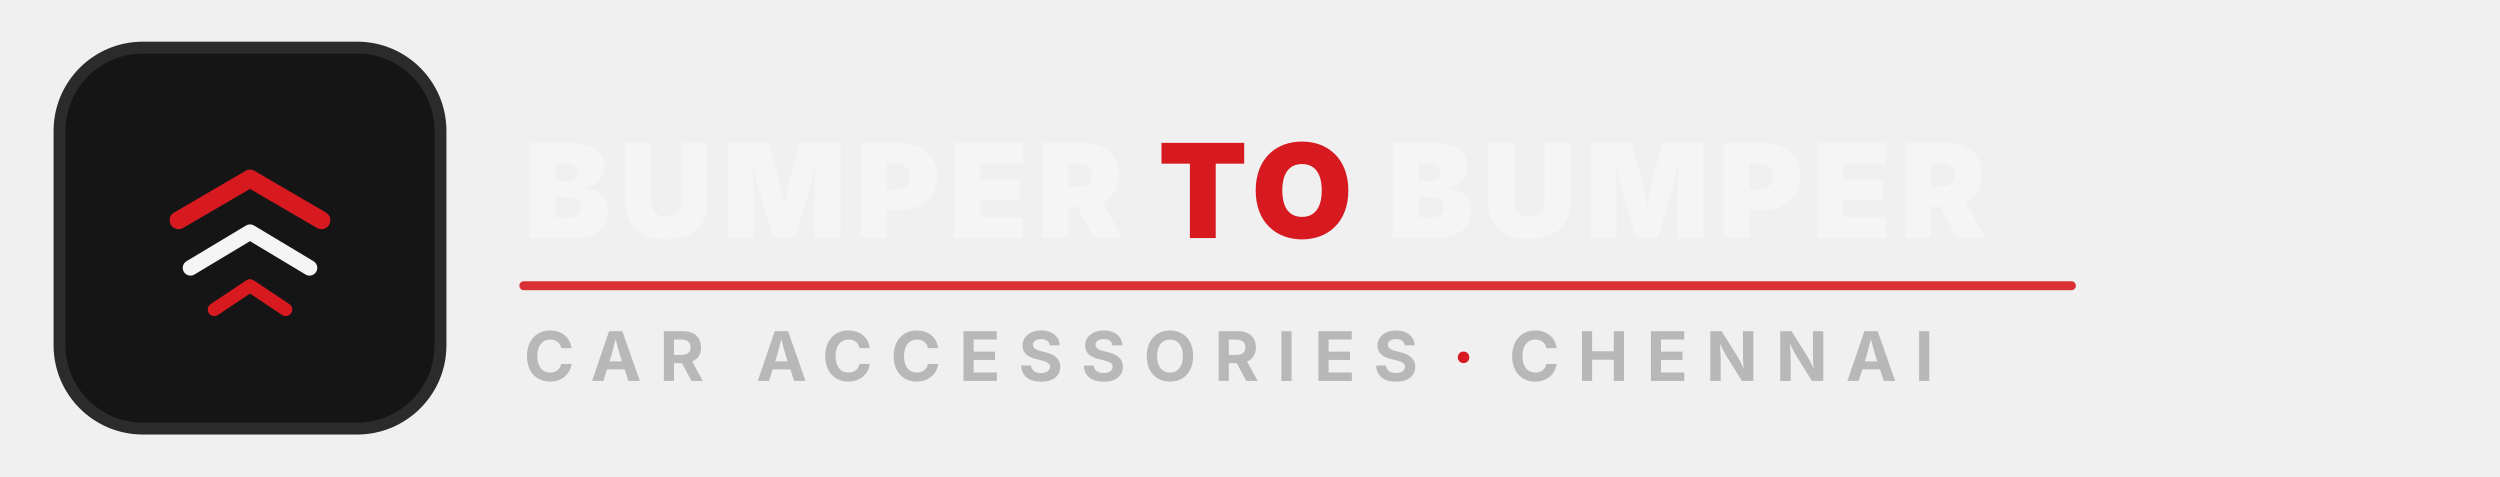
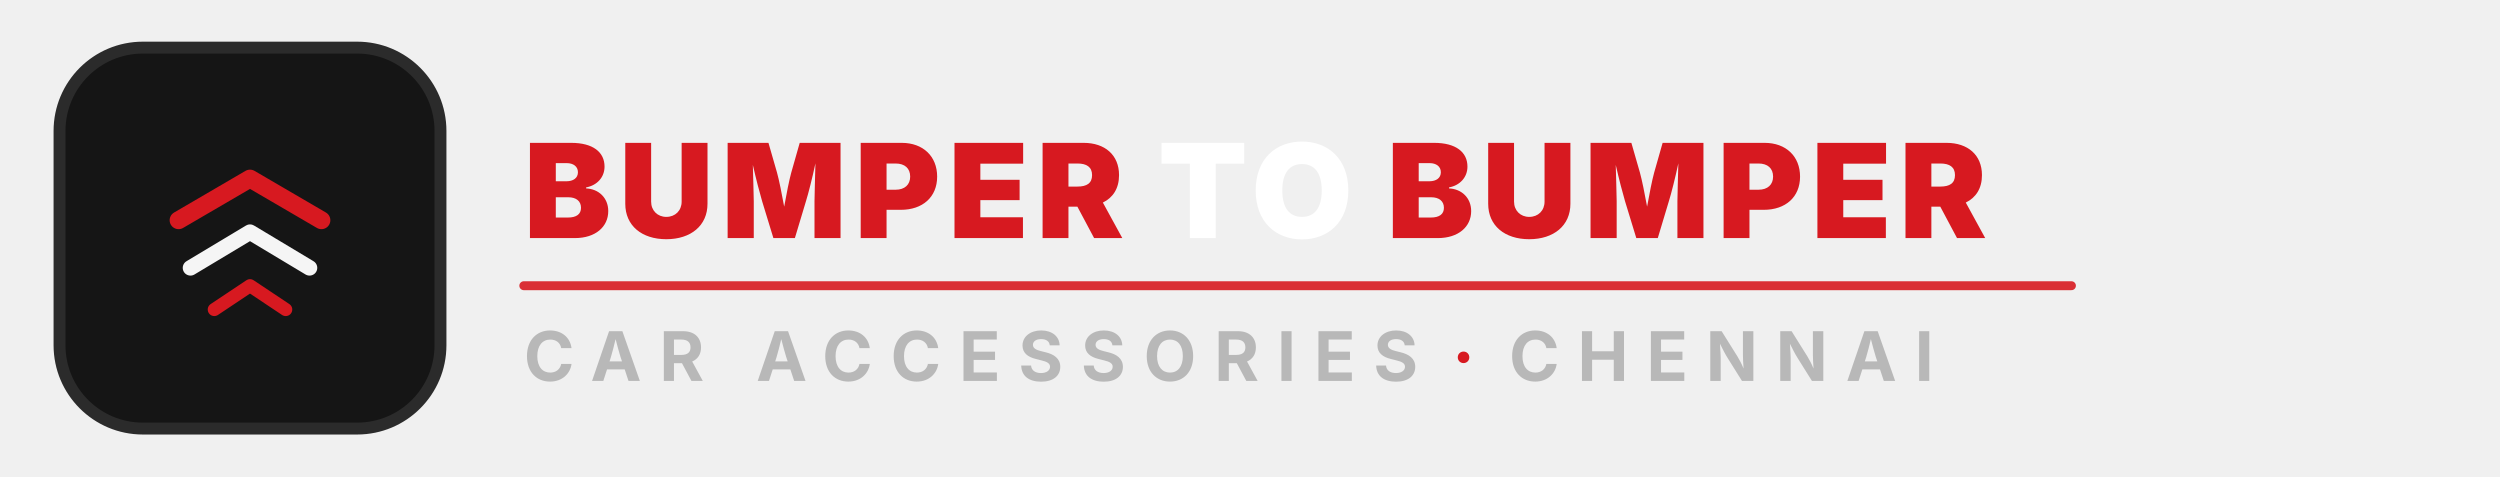
<svg xmlns="http://www.w3.org/2000/svg" viewBox="0 0 420 80" fill="none">
  <g transform="translate(10, 8)">
    <rect width="64" height="64" rx="14" fill="#151515" stroke="#2B2B2B" stroke-width="2" />
    <path d="M20 29L32 22L44 29" stroke="#D71920" stroke-width="3" stroke-linecap="round" stroke-linejoin="round" />
    <path d="M22 37L32 31L42 37" stroke="#F5F5F5" stroke-width="2.6" stroke-linecap="round" stroke-linejoin="round" />
    <path d="M26 44L32 40L38 44" stroke="#D71920" stroke-width="2.2" stroke-linecap="round" stroke-linejoin="round" />
  </g>
  <g transform="translate(88, 12)">
-     <text x="0" y="28" font-family="'Plus Jakarta Sans', system-ui, -apple-system, sans-serif" font-weight="900" font-size="22" letter-spacing="0.06em" fill="#F5F5F5">BUMPER <tspan fill="#D71920">TO</tspan> BUMPER</text>
+     <text x="0" y="28" font-family="'Plus Jakarta Sans', system-ui, -apple-system, sans-serif" font-weight="900" font-size="22" letter-spacing="0.06em" fill="#D71920">BUMPER <tspan fill="#FFFFFF">TO</tspan> BUMPER</text>
    <line x1="0" y1="36" x2="260" y2="36" stroke="#D71920" stroke-width="1.5" stroke-linecap="round" opacity="0.9" />
    <text x="0" y="52" font-family="'Plus Jakarta Sans', system-ui, -apple-system, sans-serif" font-weight="700" font-size="11.5" letter-spacing="0.26em" fill="#B8B8B8">CAR ACCESSORIES <tspan fill="#D71920">·</tspan> CHENNAI</text>
  </g>
</svg>
